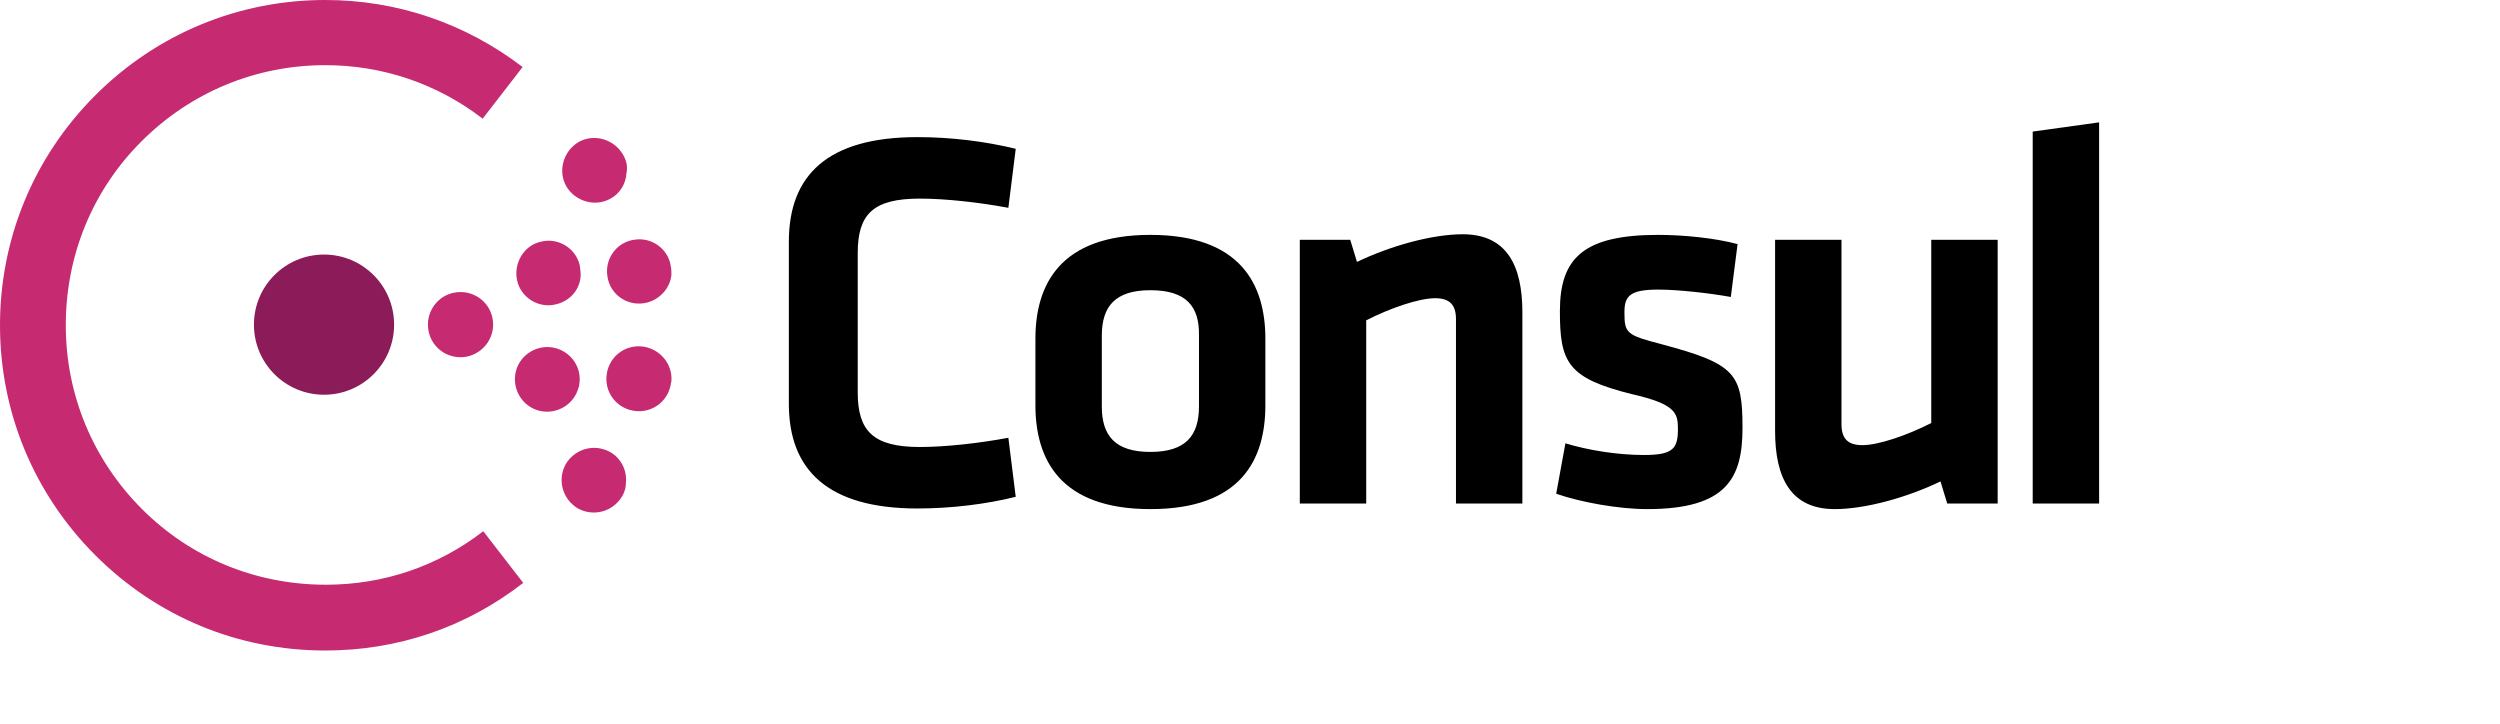
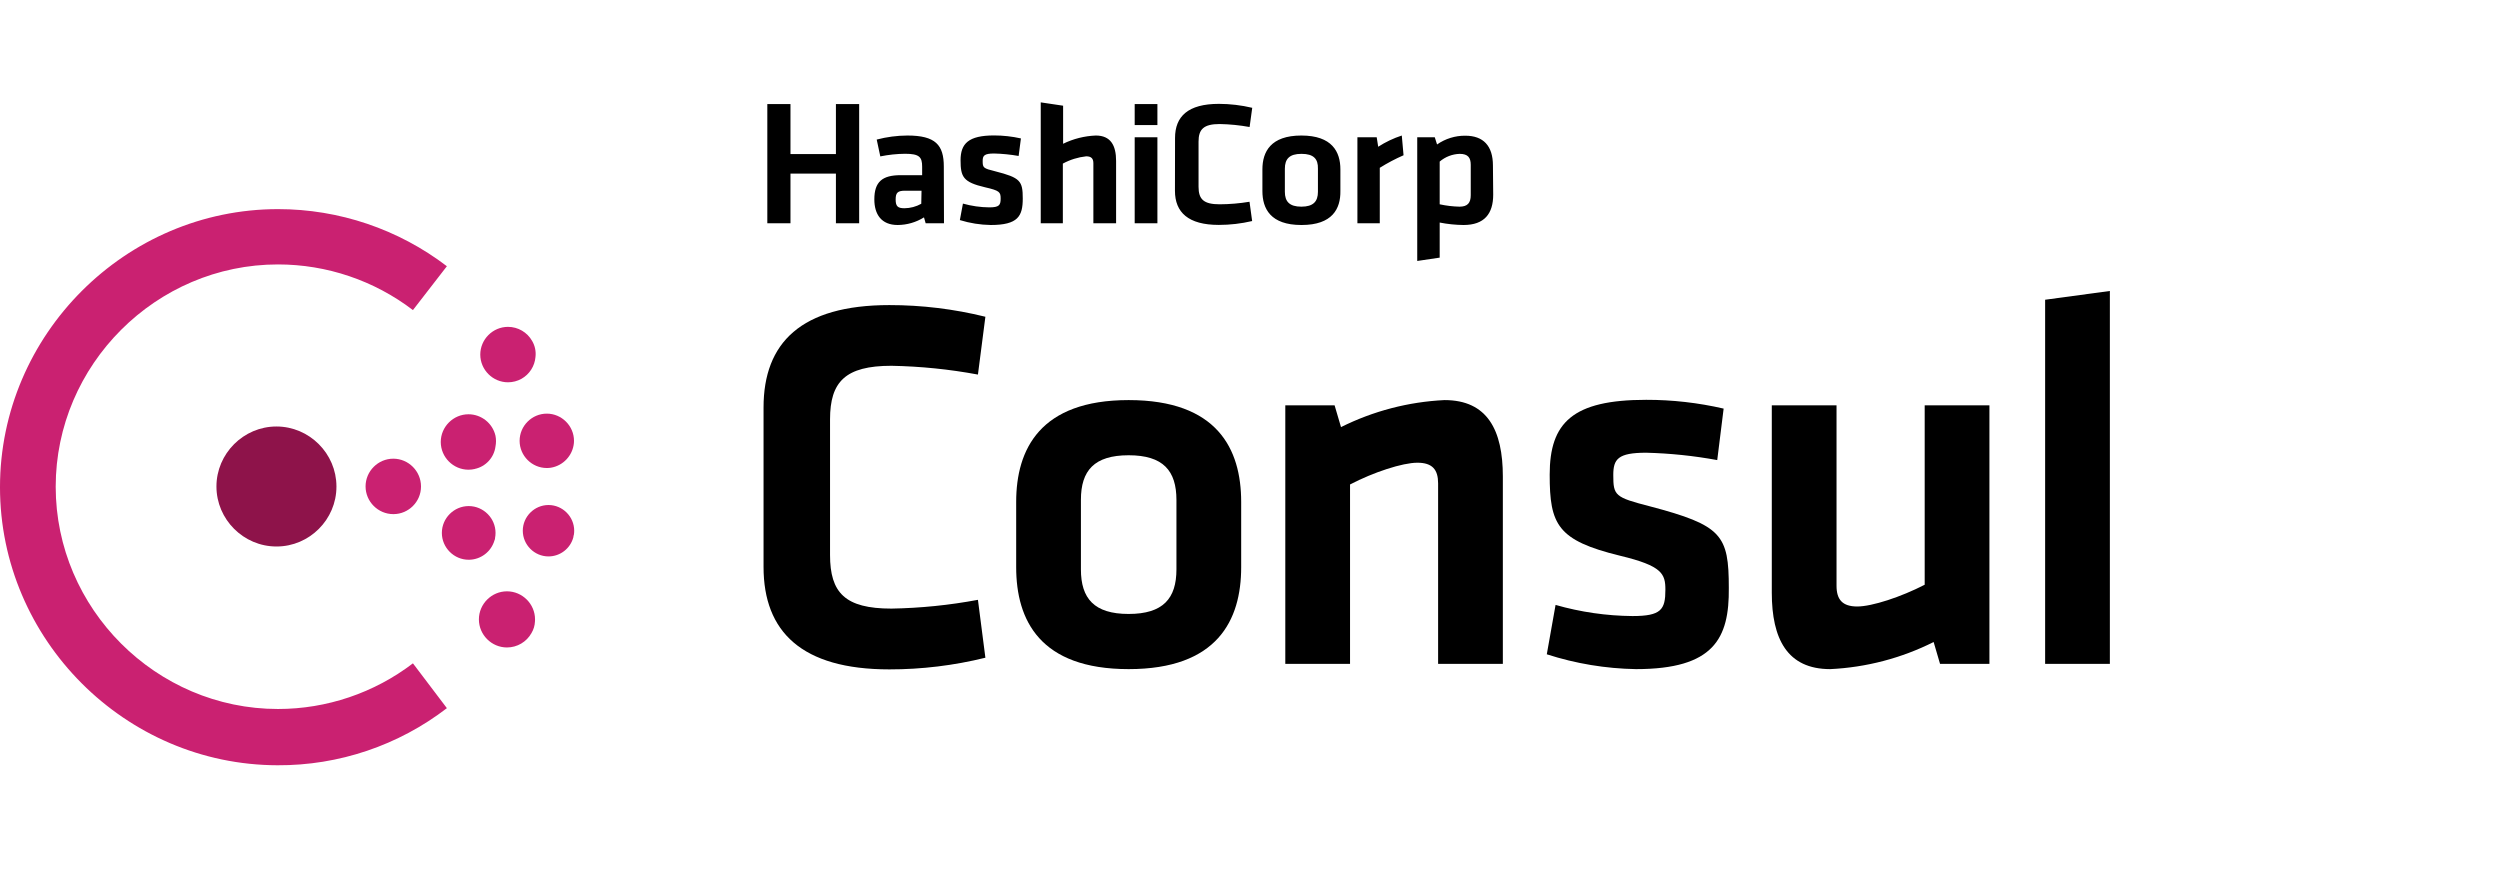
- <svg xmlns="http://www.w3.org/2000/svg" clip-rule="evenodd" fill-rule="evenodd" stroke-linejoin="round" stroke-miterlimit="1.414" viewBox="0 0 190 55">
-   <g transform="translate(-91.3271 -.327103)">
-     <path d="m151.28 18.692c0-5.047 2.944-7.944 9.767-7.944 2.57 0 5.187.327 7.476.888l-.56 4.485c-2.243-.42-4.813-.7-6.729-.7-3.598 0-4.72 1.215-4.72 4.158v10.561c0 2.944 1.168 4.159 4.72 4.159 1.916 0 4.486-.28 6.729-.701l.56 4.486c-2.243.561-4.906.888-7.476.888-6.823 0-9.767-2.944-9.767-7.944zm27.477 20.327c-6.869 0-8.738-3.785-8.738-7.898v-5.046c0-4.112 1.869-7.897 8.738-7.897s8.738 3.785 8.738 7.897v5.046c0 4.113-1.822 7.898-8.738 7.898zm0-16.636c-2.664 0-3.692 1.215-3.692 3.458v5.374c0 2.243 1.028 3.458 3.692 3.458s3.692-1.215 3.692-3.458v-5.374c.046-2.243-.982-3.458-3.692-3.458zm23.224 16.215v-14.019c0-1.074-.467-1.588-1.588-1.588-1.215 0-3.412.747-5.234 1.682v13.925h-5.047v-20.047h3.832l.514 1.683c2.523-1.215 5.701-2.103 8.037-2.103 3.318 0 4.533 2.336 4.533 5.934v14.533zm14.533.421c-2.15 0-5.047-.514-6.916-1.169l.701-3.831c1.682.514 3.925.888 5.981.888 2.243 0 2.57-.514 2.57-2.01 0-1.215-.233-1.869-3.504-2.617-4.907-1.215-5.467-2.43-5.467-6.308 0-4.019 1.775-5.794 7.476-5.794 1.869 0 4.299.233 6.028.701l-.514 4.018c-1.542-.28-3.972-.561-5.514-.561-2.196 0-2.57.514-2.57 1.729 0 1.589.14 1.729 2.851 2.43 5.607 1.496 6.121 2.243 6.121 6.355 0 3.786-1.168 6.169-7.243 6.169zm14.766-20.468v14.019c0 1.075.468 1.589 1.589 1.589 1.215 0 3.411-.748 5.234-1.682v-13.926h5.047v20.047h-3.832l-.514-1.682c-2.524 1.215-5.701 2.103-8.038 2.103-3.317 0-4.532-2.337-4.532-5.935v-14.533zm14.533 20.047v-28.271l5.047-.701v28.972" fill-rule="nonzero" />
-     <path d="m115.953 30.327c-2.944 0-5.327-2.383-5.327-5.327s2.383-5.327 5.327-5.327 5.327 2.383 5.327 5.327-2.383 5.327-5.327 5.327" fill="#8c1c59" />
-     <g fill="#c62a71">
-       <path d="m126.327 27.477c-1.355 0-2.477-1.075-2.477-2.477 0-1.355 1.075-2.477 2.477-2.477 1.355 0 2.477 1.075 2.477 2.477 0 1.355-1.122 2.477-2.477 2.477m8.972 2.289c-.327 1.309-1.682 2.103-2.991 1.776-1.308-.327-2.102-1.682-1.775-2.991.327-1.308 1.682-2.102 2.99-1.775 1.262.327 2.056 1.542 1.823 2.803 0 .094 0 .141-.047.187m-1.729-6.308c-1.308.327-2.663-.514-2.944-1.822-.28-1.309.514-2.664 1.823-2.944 1.308-.328 2.663.514 2.944 1.822.046.327.093.654.046.981-.14.935-.841 1.729-1.869 1.963m8.738 6.075c-.233 1.355-1.495 2.243-2.85 2.009s-2.243-1.495-2.009-2.85c.233-1.356 1.495-2.243 2.85-2.01 1.262.234 2.15 1.355 2.056 2.617 0 .047-.047.14-.047.234m-2.009-6.169c-1.355.234-2.617-.7-2.804-2.009-.233-1.355.701-2.617 2.01-2.804 1.355-.233 2.616.701 2.803 2.01.047.233.047.42.047.654-.093 1.028-.934 1.963-2.056 2.149m-1.682 14.673c-.701 1.169-2.15 1.589-3.365.935-1.168-.701-1.588-2.15-.934-3.365.701-1.168 2.149-1.588 3.364-.934.841.467 1.309 1.402 1.215 2.336 0 .374-.093.701-.28 1.028m-.888-22.616c-1.168.654-2.664.233-3.365-.935-.654-1.168-.233-2.664.935-3.365 1.168-.654 2.664-.233 3.365.935.28.467.373.935.28 1.402-.047.841-.514 1.589-1.215 1.963" />
-       <path d="m116.047 49.766c-6.636 0-12.804-2.57-17.477-7.243s-7.243-10.887-7.243-17.476 2.57-12.804 7.243-17.477 10.888-7.243 17.477-7.243c5.467 0 10.654 1.776 15 5.094l-3.038 3.925c-3.458-2.664-7.616-4.066-11.962-4.066-5.281 0-10.234 2.056-13.972 5.795-3.739 3.738-5.748 8.691-5.748 13.972 0 5.28 2.056 10.233 5.794 13.972 3.739 3.738 8.692 5.747 13.972 5.747 4.393 0 8.505-1.402 11.963-4.065l3.037 3.925c-4.392 3.411-9.579 5.14-15.046 5.14z" fill-rule="nonzero" />
+ <svg xmlns="http://www.w3.org/2000/svg" clip-rule="evenodd" fill-rule="evenodd" stroke-linejoin="round" stroke-miterlimit="1.414" viewBox="0 0 285 100">
+   <g fill-rule="nonzero" transform="translate(-30.0555 -16)">
+     <path d="m117.1 62.45c0-7.38 4.29-11.67 14.34-11.67 3.69-.002 7.367.444 10.95 1.33l-.85 6.59c-3.253-.605-6.551-.939-9.86-1-5.26 0-7 1.82-7 6.11v15.46c0 4.3 1.7 6.11 7 6.11 3.309-.056 6.607-.391 9.86-1l.85 6.6c-3.583.886-7.26 1.332-10.95 1.33-10 0-14.34-4.3-14.34-11.68z" />
+     <path d="m158.72 92.28c-10.1 0-12.82-5.57-12.82-11.62v-7.44c0-6 2.72-11.61 12.82-11.61s12.83 5.56 12.83 11.61v7.44c0 6.05-2.72 11.62-12.83 11.62zm0-24.38c-3.93 0-5.44 1.75-5.44 5.08v7.93c0 3.32 1.51 5.08 5.44 5.08s5.45-1.76 5.45-5.08v-7.91c0-3.35-1.52-5.1-5.45-5.1z" />
+     <path d="m194 91.68v-20.58c0-1.57-.66-2.35-2.36-2.35s-5 1.08-7.68 2.48v20.45h-7.38v-29.47h5.62l.73 2.48c3.677-1.835 7.696-2.884 11.8-3.08 4.9 0 6.65 3.44 6.65 8.71v21.36z" />
+     <path d="m216.56 92.28c-3.455-.058-6.882-.628-10.17-1.69l1-5.63c2.852.818 5.803 1.245 8.77 1.27 3.27 0 3.75-.73 3.75-3 0-1.81-.36-2.72-5.14-3.87-7.2-1.75-8.05-3.57-8.05-9.25 0-5.93 2.61-8.53 11-8.53 2.972-.004 5.934.332 8.83 1l-.73 5.87c-2.674-.491-5.382-.772-8.1-.84-3.21 0-3.75.72-3.75 2.54 0 2.36.18 2.54 4.17 3.57 8.23 2.17 9 3.26 9 9.31.06 5.74-1.69 9.25-10.58 9.25z" />
+     <path d="m239.42 62.21v20.57c0 1.57.67 2.36 2.36 2.36s5-1.09 7.69-2.48v-20.45h7.38v29.47h-5.63l-.73-2.49c-3.671 1.842-7.687 2.895-11.79 3.09-4.9 0-6.66-3.45-6.66-8.71v-21.36z" />
+     <path d="m263.2 91.68v-41.51l7.38-1v42.51z" />
+     <path d="m61.58 78.3c-.003 0-.007 0-.01 0-3.752 0-6.84-3.088-6.84-6.84s3.088-6.84 6.84-6.84c3.749 0 6.835 3.081 6.84 6.83v.03c0 3.741-3.079 6.82-6.82 6.82-.003 0-.007 0-.01 0" fill="#8e134a" />
+     <g fill="#ca2171">
+       <path d="m74.89 74.61c-1.734 0-3.16-1.426-3.16-3.16s1.426-3.16 3.16-3.16 3.16 1.426 3.16 3.16v.01.01c0 1.723-1.417 3.14-3.14 3.14-.007 0-.013 0-.02 0" />
+       <path d="m86.43 77.59c-.373 1.311-1.58 2.222-2.943 2.222-1.679 0-3.06-1.382-3.06-3.06 0-1.679 1.381-3.06 3.06-3.06s3.06 1.381 3.06 3.06c0 .197-.019.394-.057.588 0 .07 0 .15-.06.25" />
+       <path d="m84.2 69.46c-.242.058-.489.087-.738.087-1.733 0-3.16-1.426-3.16-3.16 0-1.733 1.427-3.16 3.16-3.16 1.464 0 2.746 1.017 3.078 2.443.08.406.08.824 0 1.23-.161 1.269-1.117 2.302-2.37 2.56" />
+       <path d="m95.42 77.24c-.335 1.287-1.506 2.192-2.836 2.192-1.607 0-2.93-1.323-2.93-2.93s1.323-2.93 2.93-2.93c1.608 0 2.93 1.323 2.93 2.93 0 .15-.011.3-.034.448-.036.093-.057.191-.06.29" />
+       <path d="m92.85 69.32c-.152.023-.306.034-.459.034-1.701 0-3.1-1.399-3.1-3.1 0-1.7 1.399-3.1 3.1-3.1 1.7 0 3.1 1.4 3.1 3.1 0 .086-.004.171-.011.256-.136 1.421-1.221 2.581-2.63 2.81" />
+       <path d="m90.65 88.16c-.563 1.018-1.638 1.651-2.8 1.651-1.756 0-3.2-1.444-3.2-3.2 0-1.755 1.444-3.2 3.2-3.2 1.755 0 3.2 1.445 3.2 3.2 0 .083-.004.166-.01.249-.021.459-.155.905-.39 1.3" />
+       <path d="m89.51 59.18c-.471.264-1.003.402-1.543.402-1.733 0-3.16-1.426-3.16-3.16 0-1.733 1.427-3.16 3.16-3.16 1.139 0 2.194.616 2.753 1.608.324.552.457 1.195.38 1.83-.087 1.038-.683 1.968-1.59 2.48" />
+       <path d="m61.7 103.24c-17.369-.03-31.645-14.331-31.645-31.7 0-17.39 14.31-31.7 31.7-31.7 6.955 0 13.719 2.288 19.245 6.51l-3.87 5c-4.418-3.375-9.825-5.205-15.385-5.205-13.901 0-25.34 11.439-25.34 25.34s11.439 25.34 25.34 25.34c5.56 0 10.967-1.83 15.385-5.205l3.87 5.11c-5.531 4.253-12.323 6.544-19.3 6.51z" />
    </g>
+     <path d="m125.35 41.45v-5.66h-5.18v5.66h-2.64v-13.59h2.64v5.7h5.18v-5.7h2.65v13.59zm12.32 0h-2.09l-.19-.67c-.9.563-1.939.864-3 .87-1.87 0-2.66-1.23-2.66-2.92 0-2 .9-2.76 3-2.76h2.45v-.97c0-1.09-.31-1.47-1.94-1.47-.951.009-1.898.11-2.83.3l-.41-1.92c1.143-.3 2.319-.455 3.5-.46 3.21 0 4.15 1.08 4.15 3.54zm-2.56-3.71h-1.88c-.84 0-1.07.23-1.07 1s.23 1 1 1c.673-.006 1.333-.181 1.92-.51zm7.89 3.91c-1.194-.018-2.379-.207-3.52-.56l.35-1.88c.977.275 1.985.42 3 .43 1.13 0 1.3-.25 1.3-1s-.12-.91-1.78-1.29c-2.49-.58-2.79-1.18-2.79-3.08s.9-2.83 3.82-2.83c1.029.001 2.056.115 3.06.34l-.26 2c-.925-.163-1.861-.257-2.8-.28-1.11 0-1.3.24-1.3.84 0 .79.06.85 1.44 1.19 2.85.73 3.13 1.09 3.13 3.1s-.54 3.02-3.65 3.02zm11.7-.2v-6.84c0-.53-.23-.79-.82-.79-.932.102-1.836.383-2.66.83v6.8h-2.52v-13.78l2.55.38v4.34c1.165-.569 2.435-.889 3.73-.94 1.7 0 2.31 1.14 2.31 2.89v7.11zm4.71-11.19v-2.4h2.59v2.4zm0 11.19v-9.8h2.59v9.8zm4.6-9.72c0-2.46 1.48-3.89 5-3.89 1.28.003 2.555.154 3.8.45l-.3 2.19c-1.126-.204-2.266-.318-3.41-.34-1.83 0-2.41.6-2.41 2v5.15c0 1.43.58 2 2.41 2 1.139-.006 2.276-.103 3.4-.29l.3 2.2c-1.246.292-2.521.44-3.8.44-3.48 0-5-1.43-5-3.89zm14.4 9.92c-3.5 0-4.44-1.85-4.44-3.87v-2.47c0-2 .94-3.86 4.44-3.86s4.45 1.85 4.45 3.86v2.47c.03 2.02-.92 3.87-4.42 3.87zm0-8.11c-1.36 0-1.88.58-1.88 1.69v2.64c0 1.1.52 1.69 1.88 1.69s1.89-.59 1.89-1.69v-2.64c.03-1.11-.49-1.69-1.86-1.69zm11.65.16c-.938.409-1.843.887-2.71 1.43v6.32h-2.55v-9.8h2.2l.17 1.08c.838-.54 1.742-.97 2.69-1.28zm10.22 4.49c0 2.17-1 3.46-3.38 3.46-.913-.009-1.824-.103-2.72-.28v4l-2.56.38v-14.1h2l.26.82c.943-.66 2.069-1.009 3.22-1 2.06 0 3.15 1.16 3.15 3.4zm-6.1 1.1c.743.162 1.5.253 2.26.27.92 0 1.28-.43 1.28-1.31v-3.46c0-.81-.31-1.25-1.26-1.25-.838.025-1.643.336-2.28.88z" />
  </g>
</svg>
